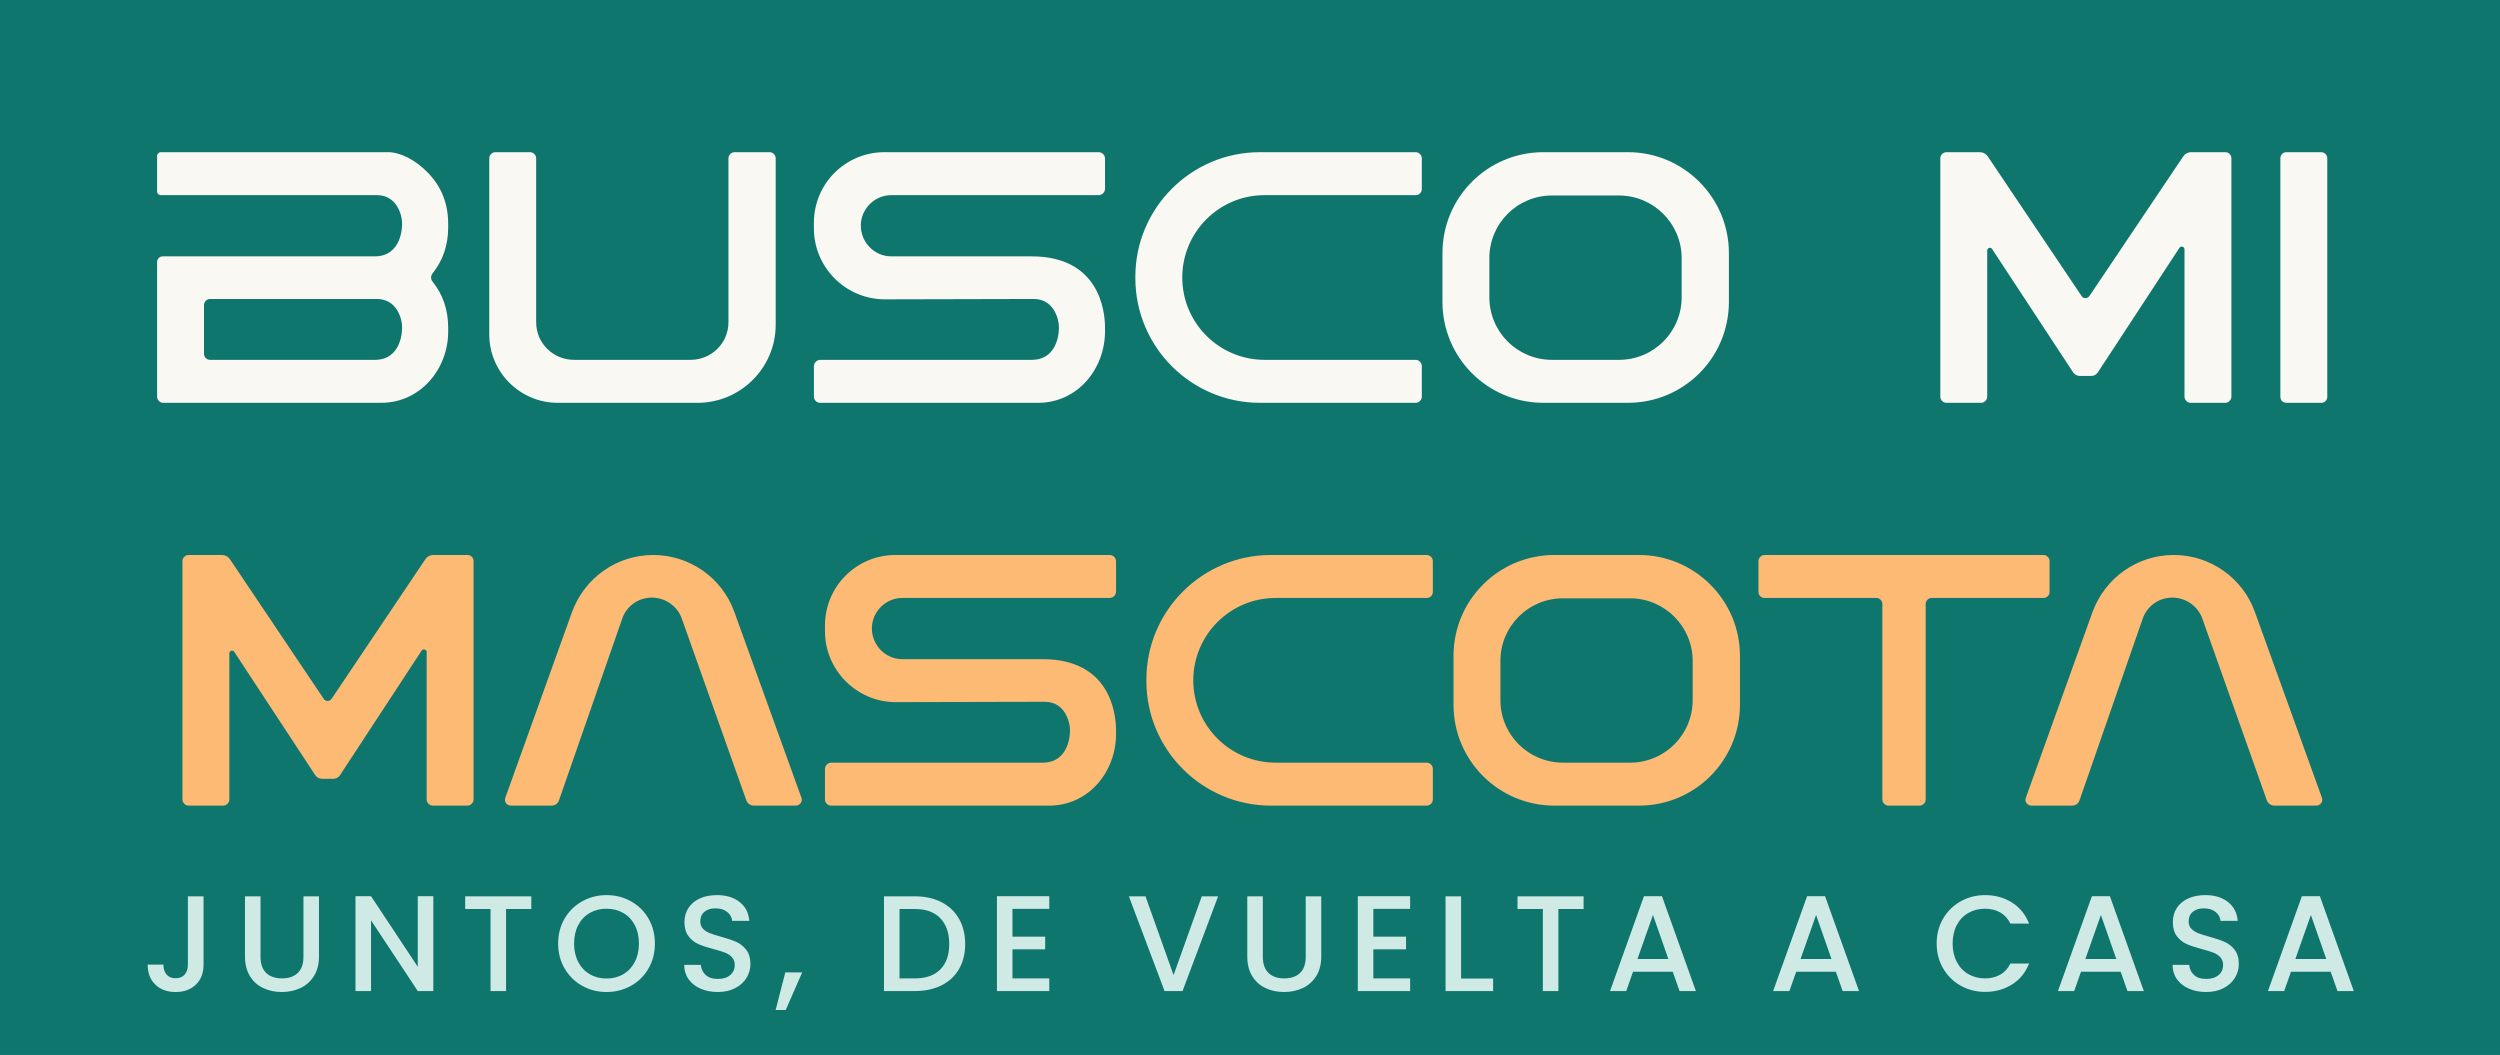
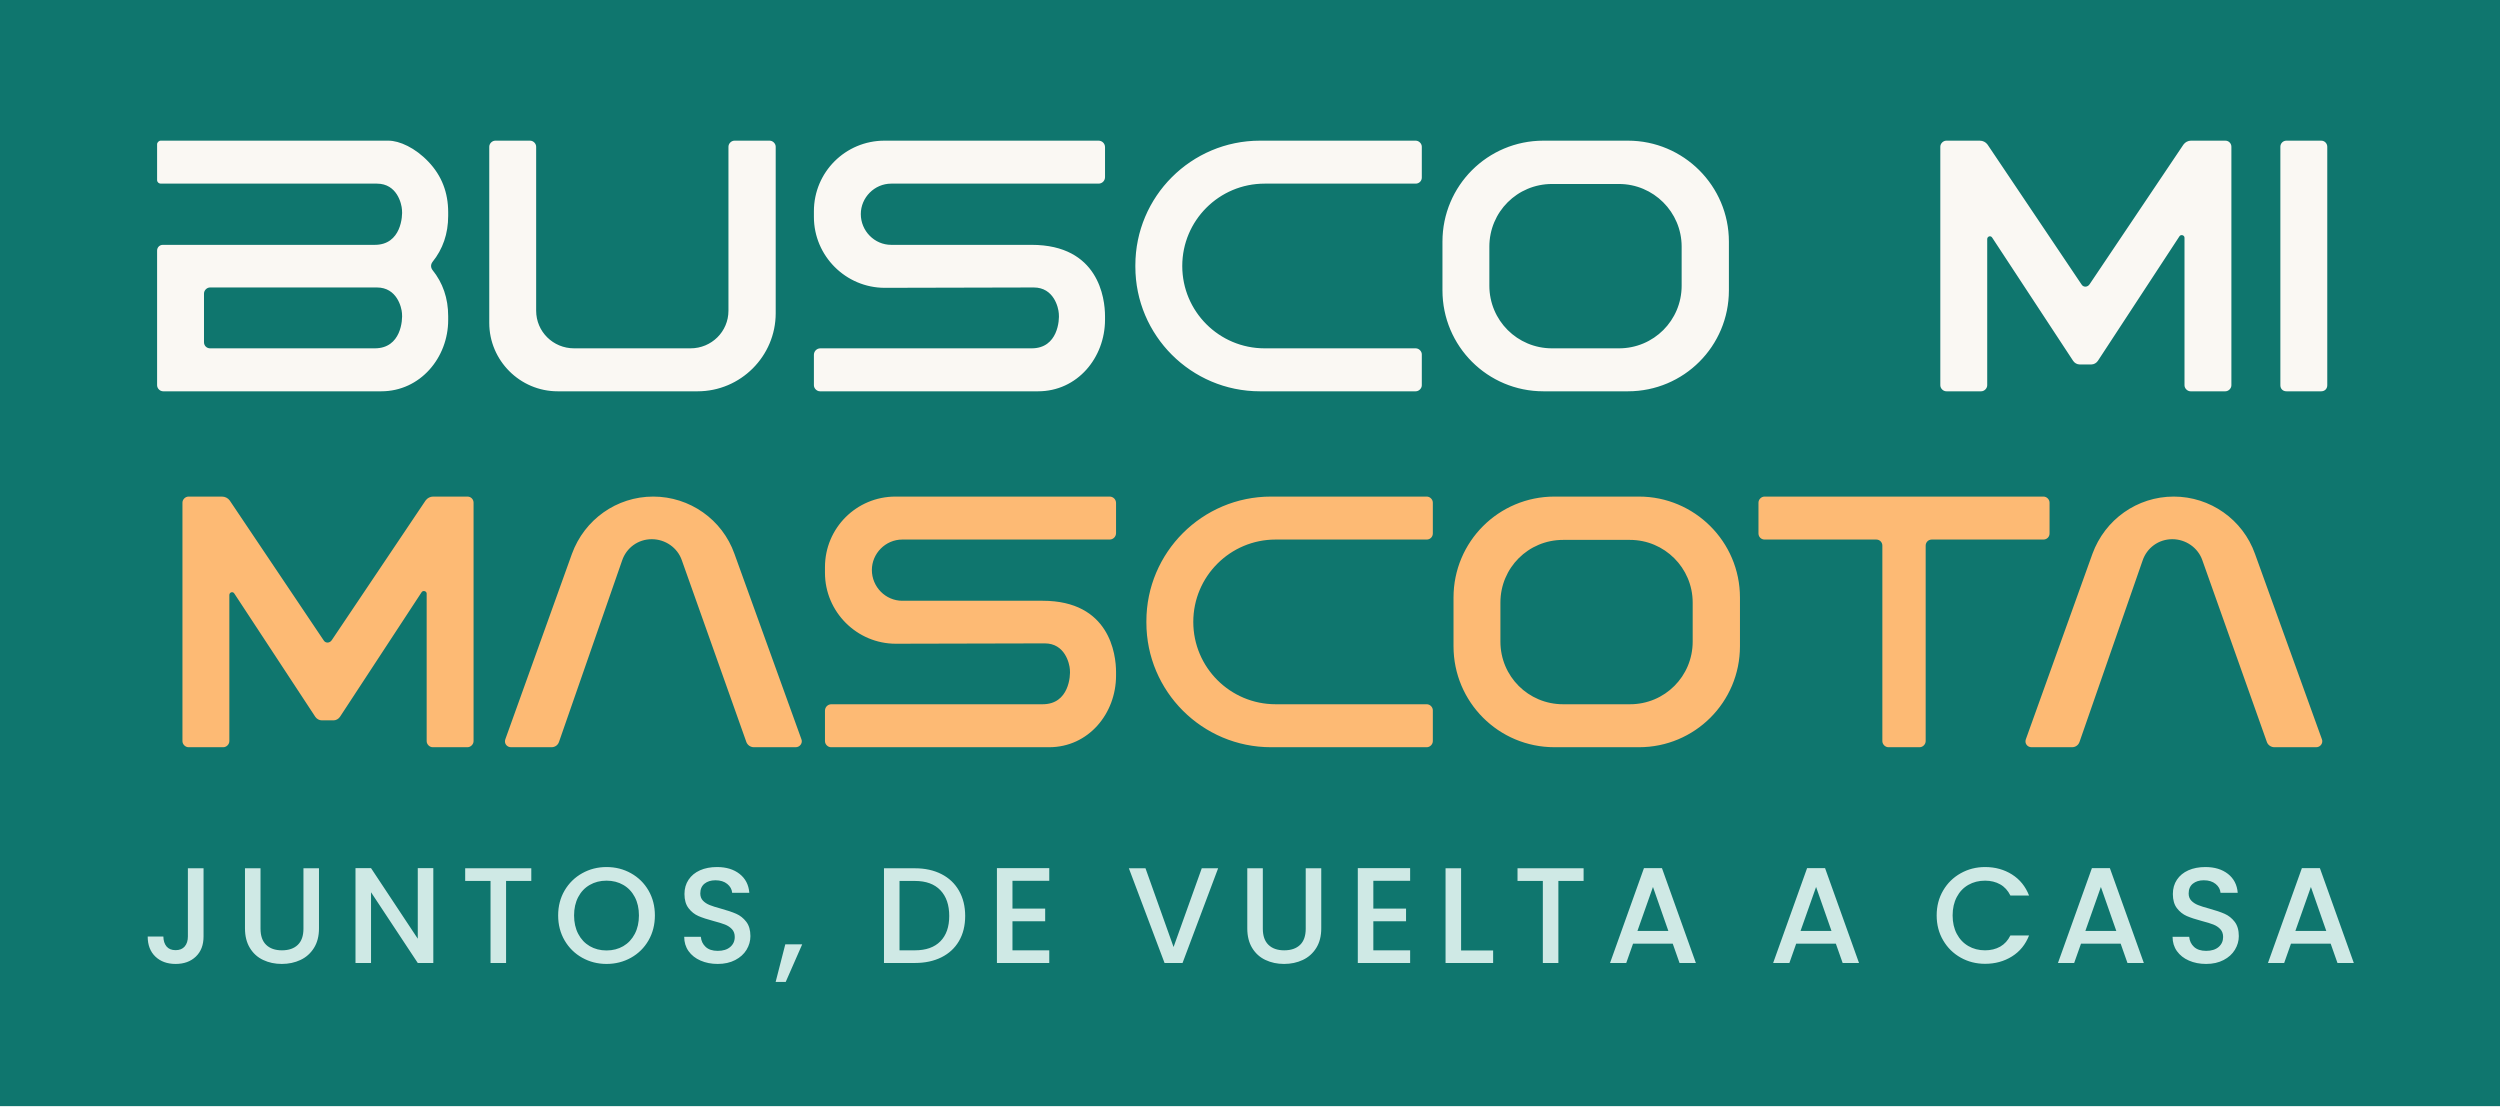
- <svg xmlns="http://www.w3.org/2000/svg" viewBox="0 0 782 330" width="782" height="330" role="img" aria-label="Busco mi mascota. Juntos, de vuelta a casa">
-   <rect width="782" height="330" fill="#0f766e" />
-   <path fill="#faf8f3" d="M140.19 71.12L140.19 70C140.19 63.84 138.18 58.58 134.03 54.21C129.89 49.84 124.96 47.6 121.49 47.6L50.26 47.6C49.7 47.6 49.14 48.16 49.14 48.72L49.14 59.92C49.14 60.59 49.7 61.04 50.26 61.04L117.9 61.04C124.18 61.04 125.63 67.31 125.74 69.22C125.97 71.12 125.52 80.19 117.23 80.19L50.93 80.19C49.92 80.19 49.14 80.98 49.14 81.98L49.14 124.1C49.14 125.1 50.03 126 51.04 126L119.25 126C131.46 126 140.19 115.47 140.19 103.71L140.19 102.48C140.19 96.88 138.51 92.06 135.26 88.03C134.7 87.25 134.7 86.35 135.26 85.57C138.51 81.54 140.19 76.72 140.19 71.12M117.23 112.56L65.71 112.56C64.7 112.56 63.81 111.78 63.81 110.66L63.81 95.42C63.81 94.42 64.7 93.52 65.71 93.52L117.9 93.52C124.18 93.52 125.63 99.79 125.74 101.58C125.97 103.6 125.52 112.56 117.23 112.56M240.74 47.6L229.76 47.6C228.75 47.6 227.86 48.5 227.86 49.5L227.86 100.8C227.86 107.3 222.59 112.56 215.98 112.56L179.58 112.56C172.98 112.56 167.71 107.3 167.71 100.8L167.71 49.5C167.71 48.5 166.82 47.6 165.81 47.6L154.94 47.6C153.94 47.6 153.04 48.5 153.04 49.5L153.04 104.61C153.04 116.37 162.67 126 174.43 126L218.22 126C231.66 126 242.64 115.02 242.64 101.58L242.64 49.5C242.64 48.5 241.74 47.6 240.74 47.6M278.78 80.19C273.52 80.19 269.26 75.82 269.26 70.56C269.26 65.41 273.52 61.04 278.78 61.04L343.63 61.04C344.75 61.04 345.65 60.14 345.65 59.02L345.65 49.62C345.65 48.5 344.75 47.6 343.63 47.6L276.66 47.6C264.45 47.6 254.59 57.46 254.59 69.66L254.59 71.46C254.59 83.66 264.56 93.63 276.77 93.63L323.36 93.52C329.63 93.52 331.09 99.79 331.2 101.7C331.42 103.6 330.98 112.56 322.69 112.56L256.61 112.56C255.49 112.56 254.59 113.46 254.59 114.58L254.59 124.1C254.59 125.1 255.49 126 256.5 126L324.7 126C337.02 126 345.65 115.47 345.65 103.6L345.65 102.48C345.65 96.88 343.63 80.19 322.69 80.19M395.57 61.04L442.83 61.04C443.84 61.04 444.74 60.26 444.74 59.14L444.74 49.5C444.74 48.5 443.84 47.6 442.83 47.6L394.11 47.6C372.61 47.6 355.14 65.07 355.14 86.58L355.14 87.02C355.14 108.53 372.61 126 394.11 126L442.83 126C443.84 126 444.74 125.1 444.74 124.1L444.74 114.46C444.74 113.46 443.84 112.56 442.83 112.56L395.57 112.56C381.34 112.56 369.81 101.02 369.81 86.8C369.81 72.58 381.34 61.04 395.57 61.04M509.22 47.6L482.78 47.6C465.31 47.6 451.2 61.71 451.2 79.18L451.2 94.42C451.2 111.89 465.31 126 482.78 126L509.22 126C526.69 126 540.8 111.89 540.8 94.42L540.8 79.18C540.8 61.71 526.58 47.6 509.22 47.6M526.02 92.96C526.02 103.82 517.28 112.56 506.42 112.56L485.47 112.56C474.61 112.56 465.87 103.82 465.87 92.96L465.87 80.75C465.87 69.89 474.61 61.15 485.47 61.15L506.42 61.15C517.17 61.15 526.02 69.89 526.02 80.75M685.33 47.6C684.43 47.6 683.54 48.05 682.98 48.83L653.63 92.51C652.96 93.52 651.62 93.52 651.06 92.51L621.71 48.83C621.15 48.05 620.26 47.6 619.25 47.6L608.83 47.6C607.82 47.6 606.93 48.5 606.93 49.5L606.93 124.1C606.93 125.1 607.82 126 608.83 126L619.7 126C620.7 126 621.6 125.1 621.6 124.1L621.6 78.4C621.6 77.5 622.72 77.17 623.17 77.95L648.48 116.48C648.93 117.15 649.71 117.6 650.5 117.6L654.19 117.6C654.98 117.6 655.76 117.15 656.21 116.48L681.74 77.5C682.19 76.83 683.31 77.17 683.31 77.95L683.31 124.1C683.31 125.1 684.21 126 685.22 126L696.08 126C697.09 126 697.98 125.1 697.98 124.1L697.98 49.5C697.98 48.5 697.2 47.6 696.08 47.6M726.06 126C727.18 126 727.97 125.22 727.97 124.1L727.97 49.5C727.97 48.5 727.18 47.6 726.06 47.6L715.2 47.6C714.08 47.6 713.3 48.5 713.3 49.5L713.3 124.1C713.3 125.22 714.08 126 715.2 126" />
-   <path fill="#fdba74" d="M135.47 173.6C134.58 173.6 133.68 174.05 133.12 174.83L103.78 218.51C103.1 219.52 101.76 219.52 101.2 218.51L71.86 174.83C71.3 174.05 70.4 173.6 69.39 173.6L58.98 173.6C57.97 173.6 57.07 174.5 57.07 175.5L57.07 250.1C57.07 251.1 57.97 252 58.98 252L69.84 252C70.85 252 71.74 251.1 71.74 250.1L71.74 204.4C71.74 203.5 72.86 203.17 73.31 203.95L98.62 242.48C99.07 243.15 99.86 243.6 100.64 243.6L104.34 243.6C105.12 243.6 105.9 243.15 106.35 242.48L131.89 203.5C132.34 202.83 133.46 203.17 133.46 203.95L133.46 250.1C133.46 251.1 134.35 252 135.36 252L146.22 252C147.23 252 148.13 251.1 148.13 250.1L148.13 175.5C148.13 174.5 147.34 173.6 146.22 173.6M250.69 249.54L229.74 191.52C225.94 180.77 215.74 173.6 204.32 173.6C192.9 173.6 182.82 180.77 178.9 191.52L158.06 249.54C157.62 250.77 158.51 252 159.86 252L172.51 252C173.63 252 174.53 251.33 174.86 250.32L194.58 193.65C195.92 189.62 199.62 186.93 203.87 186.93C208.13 186.93 211.94 189.62 213.28 193.54L233.44 250.32C233.78 251.33 234.78 252 235.79 252L248.9 252C250.24 252 251.14 250.66 250.69 249.54M282.24 206.19C276.98 206.19 272.72 201.82 272.72 196.56C272.72 191.41 276.98 187.04 282.24 187.04L347.09 187.04C348.21 187.04 349.1 186.14 349.1 185.02L349.1 175.62C349.1 174.5 348.21 173.6 347.09 173.6L280.11 173.6C267.9 173.6 258.05 183.46 258.05 195.66L258.05 197.46C258.05 209.66 268.02 219.63 280.22 219.63L326.82 219.52C333.09 219.52 334.54 225.79 334.66 227.7C334.88 229.6 334.43 238.56 326.14 238.56L260.06 238.56C258.94 238.56 258.05 239.46 258.05 240.58L258.05 250.1C258.05 251.1 258.94 252 259.95 252L328.16 252C340.48 252 349.1 241.47 349.1 229.6L349.1 228.48C349.1 222.88 347.09 206.19 326.14 206.19M399.02 187.04L446.29 187.04C447.3 187.04 448.19 186.26 448.19 185.14L448.19 175.5C448.19 174.5 447.3 173.6 446.29 173.6L397.57 173.6C376.06 173.6 358.59 191.07 358.59 212.58L358.59 213.02C358.59 234.53 376.06 252 397.57 252L446.29 252C447.3 252 448.19 251.1 448.19 250.1L448.19 240.46C448.19 239.46 447.3 238.56 446.29 238.56L399.02 238.56C384.8 238.56 373.26 227.02 373.26 212.8C373.26 198.58 384.8 187.04 399.02 187.04M512.67 173.6L486.24 173.6C468.77 173.6 454.66 187.71 454.66 205.18L454.66 220.42C454.66 237.89 468.77 252 486.24 252L512.67 252C530.14 252 544.26 237.89 544.26 220.42L544.26 205.18C544.26 187.71 530.03 173.6 512.67 173.6M529.47 218.96C529.47 229.82 520.74 238.56 509.87 238.56L488.93 238.56C478.06 238.56 469.33 229.82 469.33 218.96L469.33 206.75C469.33 195.89 478.06 187.15 488.93 187.15L509.87 187.15C520.62 187.15 529.47 195.89 529.47 206.75M551.95 173.6C550.94 173.6 550.05 174.5 550.05 175.5L550.05 185.14C550.05 186.26 550.94 187.04 551.95 187.04L586.9 187.04C588.02 187.04 588.8 187.94 588.8 188.94L588.8 250.1C588.8 251.1 589.7 252 590.7 252L600.45 252C601.46 252 602.35 251.1 602.35 250.1L602.35 188.94C602.35 187.94 603.14 187.04 604.26 187.04L639.2 187.04C640.21 187.04 641.1 186.26 641.1 185.14L641.1 175.5C641.1 174.5 640.21 173.6 639.2 173.6M726.3 249.54L705.36 191.52C701.55 180.77 691.36 173.6 679.94 173.6C668.51 173.6 658.43 180.77 654.51 191.52L633.68 249.54C633.23 250.77 634.13 252 635.47 252L648.13 252C649.25 252 650.14 251.33 650.48 250.32L670.19 193.65C671.54 189.62 675.23 186.93 679.49 186.93C683.74 186.93 687.55 189.62 688.9 193.54L709.06 250.32C709.39 251.33 710.4 252 711.41 252L724.51 252C725.86 252 726.75 250.66 726.3 249.54" />
-   <path fill="#cfe9e5" d="M58.77 280.37L63.67 280.37L63.67 301.73Q63.67 305.69 61.26 308Q58.86 310.3 54.93 310.3L54.93 310.3Q51.01 310.3 48.6 308Q46.2 305.69 46.2 301.73L46.2 301.73L51.1 301.73Q51.14 303.69 52.1 304.84Q53.06 305.99 54.93 305.99L54.93 305.99Q56.81 305.99 57.79 304.82Q58.77 303.65 58.77 301.73L58.77 301.73L58.77 280.37M76.63 280.37L81.49 280.37L81.49 299.26Q81.49 302.63 83.26 304.33Q85.03 306.04 88.18 306.04L88.18 306.04Q91.38 306.04 93.15 304.33Q94.92 302.63 94.92 299.26L94.92 299.26L94.92 280.37L99.78 280.37L99.78 299.17Q99.78 302.8 98.2 305.31Q96.62 307.83 93.98 309.06Q91.34 310.3 88.14 310.3L88.14 310.3Q84.94 310.3 82.32 309.06Q79.7 307.83 78.17 305.31Q76.63 302.8 76.63 299.17L76.63 299.17L76.63 280.37M135.54 280.33L135.54 310L130.68 310L116.06 287.88L116.06 310L111.2 310L111.2 280.33L116.06 280.33L130.68 302.41L130.68 280.33L135.54 280.33M145.51 280.37L166.19 280.37L166.19 284.34L158.3 284.34L158.3 310L153.44 310L153.44 284.34L145.51 284.34L145.51 280.37M189.72 310.3Q185.58 310.3 182.11 308.36Q178.64 306.42 176.61 302.95Q174.59 299.47 174.59 295.12L174.59 295.12Q174.59 290.78 176.61 287.32Q178.64 283.87 182.11 281.93Q185.58 279.99 189.72 279.99L189.72 279.99Q193.9 279.99 197.37 281.93Q200.84 283.87 202.85 287.32Q204.85 290.78 204.85 295.12L204.85 295.12Q204.85 299.47 202.85 302.95Q200.84 306.42 197.37 308.36Q193.9 310.3 189.72 310.3L189.72 310.3M189.72 306.08Q192.66 306.08 194.96 304.74Q197.26 303.39 198.56 300.9Q199.86 298.41 199.86 295.12L199.86 295.12Q199.86 291.84 198.56 289.37Q197.26 286.9 194.96 285.58Q192.66 284.25 189.72 284.25L189.72 284.25Q186.78 284.25 184.48 285.58Q182.17 286.9 180.87 289.37Q179.57 291.84 179.57 295.12L179.57 295.12Q179.57 298.41 180.87 300.9Q182.17 303.39 184.48 304.74Q186.78 306.08 189.72 306.08L189.72 306.08M224.5 310.3Q221.52 310.3 219.13 309.25Q216.74 308.21 215.38 306.29Q214.02 304.37 214.02 301.82L214.02 301.82L219.22 301.82Q219.39 303.73 220.73 304.97Q222.07 306.21 224.5 306.21L224.5 306.21Q227.02 306.21 228.42 304.99Q229.83 303.78 229.83 301.86L229.83 301.86Q229.83 300.37 228.96 299.43Q228.08 298.49 226.78 297.98Q225.48 297.47 223.18 296.87L223.18 296.87Q220.28 296.1 218.47 295.32Q216.66 294.53 215.38 292.86Q214.1 291.2 214.1 288.43L214.1 288.43Q214.1 285.87 215.38 283.96Q216.66 282.04 218.96 281.01Q221.26 279.99 224.29 279.99L224.29 279.99Q228.59 279.99 231.34 282.14Q234.09 284.3 234.39 288.05L234.39 288.05L229.02 288.05Q228.89 286.43 227.49 285.28Q226.08 284.13 223.78 284.13L223.78 284.13Q221.69 284.13 220.37 285.19Q219.05 286.26 219.05 288.26L219.05 288.26Q219.05 289.62 219.88 290.5Q220.71 291.37 221.99 291.88Q223.27 292.4 225.48 292.99L225.48 292.99Q228.42 293.8 230.28 294.61Q232.13 295.42 233.43 297.11Q234.73 298.79 234.73 301.6L234.73 301.6Q234.73 303.86 233.52 305.87Q232.3 307.87 229.98 309.08Q227.66 310.3 224.5 310.3L224.5 310.3M245.64 304.16L250.93 304.16L245.77 315.93L242.62 315.93L245.64 304.16M286.18 280.37Q290.91 280.37 294.47 282.19Q298.03 284 299.97 287.39Q301.91 290.78 301.91 295.29L301.91 295.29Q301.91 299.81 299.97 303.14Q298.03 306.46 294.47 308.23Q290.91 310 286.18 310L286.18 310L276.51 310L276.51 280.37L286.18 280.37M286.18 306.04Q291.38 306.04 294.15 303.22Q296.92 300.41 296.92 295.29L296.92 295.29Q296.92 290.14 294.15 287.24Q291.38 284.34 286.18 284.34L286.18 284.34L281.37 284.34L281.37 306.04L286.18 306.04M328.21 284.3L316.7 284.3L316.7 292.99L326.93 292.99L326.93 296.96L316.7 296.96L316.7 306.04L328.21 306.04L328.21 310L311.84 310L311.84 280.33L328.21 280.33L328.21 284.3M375.91 280.37L381.03 280.37L369.9 310L364.27 310L353.11 280.37L358.31 280.37L367.09 305.01L375.91 280.37M390.15 280.37L395.01 280.37L395.01 299.26Q395.01 302.63 396.78 304.33Q398.54 306.04 401.7 306.04L401.7 306.04Q404.9 306.04 406.67 304.33Q408.43 302.63 408.43 299.26L408.43 299.26L408.43 280.37L413.29 280.37L413.29 299.17Q413.29 302.8 411.72 305.31Q410.14 307.83 407.5 309.06Q404.85 310.3 401.66 310.3L401.66 310.3Q398.46 310.3 395.84 309.06Q393.22 307.83 391.68 305.31Q390.15 302.8 390.15 299.17L390.15 299.17L390.15 280.37M441.09 284.3L429.58 284.3L429.58 292.99L439.81 292.99L439.81 296.96L429.58 296.96L429.58 306.04L441.09 306.04L441.09 310L424.72 310L424.72 280.33L441.09 280.33L441.09 284.3M457.03 280.37L457.03 306.08L467.05 306.08L467.05 310L452.17 310L452.17 280.37L457.03 280.37M474.68 280.37L495.35 280.37L495.35 284.34L487.46 284.34L487.46 310L482.6 310L482.6 284.34L474.68 284.34L474.68 280.37M525.36 310L523.23 303.95L510.82 303.95L508.69 310L503.62 310L514.23 280.33L519.86 280.33L530.47 310L525.36 310M512.19 299.98L521.86 299.98L517.05 286.21L512.19 299.98M576.38 310L574.25 303.95L561.85 303.95L559.72 310L554.64 310L565.26 280.33L570.88 280.33L581.5 310L576.38 310M563.21 299.98L572.89 299.98L568.07 286.21L563.21 299.98M605.79 295.12Q605.79 290.78 607.82 287.32Q609.84 283.87 613.32 281.93Q616.79 279.99 620.93 279.99L620.93 279.99Q625.66 279.99 629.35 282.31Q633.03 284.64 634.69 288.9L634.69 288.9L628.85 288.9Q627.7 286.56 625.66 285.4Q623.61 284.25 620.93 284.25L620.93 284.25Q617.99 284.25 615.68 285.58Q613.38 286.9 612.08 289.37Q610.78 291.84 610.78 295.12L610.78 295.12Q610.78 298.41 612.08 300.88Q613.38 303.35 615.68 304.69Q617.99 306.04 620.93 306.04L620.93 306.04Q623.61 306.04 625.66 304.88Q627.7 303.73 628.85 301.39L628.85 301.39L634.69 301.39Q633.03 305.65 629.35 307.95Q625.66 310.26 620.93 310.26L620.93 310.26Q616.75 310.26 613.3 308.32Q609.84 306.38 607.82 302.92Q605.79 299.47 605.79 295.12L605.79 295.12M665.47 310L663.34 303.95L650.94 303.95L648.8 310L643.73 310L654.35 280.33L659.97 280.33L670.59 310L665.47 310M652.3 299.98L661.98 299.98L657.16 286.21L652.3 299.98M690.07 310.3Q687.08 310.3 684.7 309.25Q682.31 308.21 680.94 306.29Q679.58 304.37 679.58 301.82L679.58 301.82L684.78 301.82Q684.95 303.73 686.29 304.97Q687.64 306.21 690.07 306.21L690.07 306.21Q692.58 306.21 693.99 304.99Q695.39 303.78 695.39 301.86L695.39 301.86Q695.39 300.37 694.52 299.43Q693.65 298.49 692.35 297.98Q691.05 297.47 688.74 296.87L688.74 296.87Q685.85 296.1 684.03 295.32Q682.22 294.53 680.94 292.86Q679.67 291.2 679.67 288.43L679.67 288.43Q679.67 285.87 680.94 283.96Q682.22 282.04 684.52 281.01Q686.83 279.99 689.85 279.99L689.85 279.99Q694.16 279.99 696.91 282.14Q699.66 284.3 699.96 288.05L699.96 288.05L694.58 288.05Q694.46 286.43 693.05 285.28Q691.64 284.13 689.34 284.13L689.34 284.13Q687.25 284.13 685.93 285.19Q684.61 286.26 684.61 288.26L684.61 288.26Q684.61 289.62 685.44 290.5Q686.27 291.37 687.55 291.88Q688.83 292.4 691.05 292.99L691.05 292.99Q693.99 293.8 695.84 294.61Q697.7 295.42 699 297.11Q700.3 298.79 700.3 301.6L700.3 301.6Q700.3 303.86 699.08 305.87Q697.87 307.87 695.54 309.08Q693.22 310.3 690.07 310.3L690.07 310.3M731.16 310L729.03 303.95L716.62 303.95L714.49 310L709.42 310L720.03 280.33L725.66 280.33L736.27 310L731.16 310M717.99 299.98L727.66 299.98L722.85 286.21L717.99 299.98" />
+ <svg xmlns="http://www.w3.org/2000/svg" viewBox="0 0 782 346" width="782" height="346" role="img" aria-label="Busco mi mascota. Juntos, de vuelta a casa">
+   <rect width="782" height="346" fill="#0f766e" />
+   <path fill="#faf8f3" d="M140.19 67.52L140.19 66.4C140.19 60.24 138.18 54.98 134.03 50.61C129.89 46.24 124.96 44 121.49 44L50.26 44C49.7 44 49.14 44.56 49.14 45.12L49.14 56.32C49.14 56.99 49.7 57.44 50.26 57.44L117.9 57.44C124.18 57.44 125.63 63.71 125.74 65.62C125.97 67.52 125.52 76.59 117.23 76.59L50.93 76.59C49.92 76.59 49.14 77.38 49.14 78.38L49.14 120.5C49.14 121.5 50.03 122.4 51.04 122.4L119.25 122.4C131.46 122.4 140.19 111.87 140.19 100.11L140.19 98.88C140.19 93.28 138.51 88.46 135.26 84.43C134.7 83.65 134.7 82.75 135.26 81.97C138.51 77.94 140.19 73.12 140.19 67.52M117.23 108.96L65.71 108.96C64.7 108.96 63.81 108.18 63.81 107.06L63.81 91.82C63.81 90.82 64.7 89.92 65.71 89.92L117.9 89.92C124.18 89.92 125.63 96.19 125.74 97.98C125.97 100 125.52 108.96 117.23 108.96M240.74 44L229.76 44C228.75 44 227.86 44.9 227.86 45.9L227.86 97.2C227.86 103.7 222.59 108.96 215.98 108.96L179.58 108.96C172.98 108.96 167.71 103.7 167.71 97.2L167.71 45.9C167.71 44.9 166.82 44 165.81 44L154.94 44C153.94 44 153.04 44.9 153.04 45.9L153.04 101.01C153.04 112.77 162.67 122.4 174.43 122.4L218.22 122.4C231.66 122.4 242.64 111.42 242.64 97.98L242.64 45.9C242.64 44.9 241.74 44 240.74 44M278.78 76.59C273.52 76.59 269.26 72.22 269.26 66.96C269.26 61.81 273.52 57.44 278.78 57.44L343.63 57.44C344.75 57.44 345.65 56.54 345.65 55.42L345.65 46.02C345.65 44.9 344.75 44 343.63 44L276.66 44C264.45 44 254.59 53.86 254.59 66.06L254.59 67.86C254.59 80.06 264.56 90.03 276.77 90.03L323.36 89.92C329.63 89.92 331.09 96.19 331.2 98.1C331.42 100 330.98 108.96 322.69 108.96L256.61 108.96C255.49 108.96 254.59 109.86 254.59 110.98L254.59 120.5C254.59 121.5 255.49 122.4 256.5 122.4L324.7 122.4C337.02 122.4 345.65 111.87 345.65 100L345.65 98.88C345.65 93.28 343.63 76.59 322.69 76.59M395.57 57.44L442.83 57.44C443.84 57.44 444.74 56.66 444.74 55.54L444.74 45.9C444.74 44.9 443.84 44 442.83 44L394.11 44C372.61 44 355.14 61.47 355.14 82.98L355.14 83.42C355.14 104.93 372.61 122.4 394.11 122.4L442.83 122.4C443.84 122.4 444.74 121.5 444.74 120.5L444.74 110.86C444.74 109.86 443.84 108.96 442.83 108.96L395.57 108.96C381.34 108.96 369.81 97.42 369.81 83.2C369.81 68.98 381.34 57.44 395.57 57.44M509.22 44L482.78 44C465.31 44 451.2 58.11 451.2 75.58L451.2 90.82C451.2 108.29 465.31 122.4 482.78 122.4L509.22 122.4C526.69 122.4 540.8 108.29 540.8 90.82L540.8 75.58C540.8 58.11 526.58 44 509.22 44M526.02 89.36C526.02 100.22 517.28 108.96 506.42 108.96L485.47 108.96C474.61 108.96 465.87 100.22 465.87 89.36L465.87 77.15C465.87 66.29 474.61 57.55 485.47 57.55L506.42 57.55C517.17 57.55 526.02 66.29 526.02 77.15M685.33 44C684.43 44 683.54 44.45 682.98 45.23L653.63 88.91C652.96 89.92 651.62 89.92 651.06 88.91L621.71 45.23C621.15 44.45 620.26 44 619.25 44L608.83 44C607.82 44 606.93 44.9 606.93 45.9L606.93 120.5C606.93 121.5 607.82 122.4 608.83 122.4L619.7 122.4C620.7 122.4 621.6 121.5 621.6 120.5L621.6 74.8C621.6 73.9 622.72 73.57 623.17 74.35L648.48 112.88C648.93 113.55 649.71 114 650.5 114L654.19 114C654.98 114 655.76 113.55 656.21 112.88L681.74 73.9C682.19 73.23 683.31 73.57 683.31 74.35L683.31 120.5C683.31 121.5 684.21 122.4 685.22 122.4L696.08 122.4C697.09 122.4 697.98 121.5 697.98 120.5L697.98 45.9C697.98 44.9 697.2 44 696.08 44M726.06 122.4C727.18 122.4 727.97 121.62 727.97 120.5L727.97 45.9C727.97 44.9 727.18 44 726.06 44L715.2 44C714.08 44 713.3 44.9 713.3 45.9L713.3 120.5C713.3 121.62 714.08 122.4 715.2 122.4" />
+   <path fill="#fdba74" d="M135.47 155.33C134.58 155.33 133.68 155.78 133.12 156.56L103.78 200.24C103.1 201.25 101.76 201.25 101.2 200.24L71.86 156.56C71.3 155.78 70.4 155.33 69.39 155.33L58.98 155.33C57.97 155.33 57.07 156.22 57.07 157.23L57.07 231.82C57.07 232.83 57.97 233.73 58.98 233.73L69.84 233.73C70.85 233.73 71.74 232.83 71.74 231.82L71.74 186.13C71.74 185.23 72.86 184.9 73.31 185.68L98.62 224.21C99.07 224.88 99.86 225.33 100.64 225.33L104.34 225.33C105.12 225.33 105.9 224.88 106.35 224.21L131.89 185.23C132.34 184.56 133.46 184.9 133.46 185.68L133.46 231.82C133.46 232.83 134.35 233.73 135.36 233.73L146.22 233.73C147.23 233.73 148.13 232.83 148.13 231.82L148.13 157.23C148.13 156.22 147.34 155.33 146.22 155.33M250.69 231.26L229.74 173.25C225.94 162.5 215.74 155.33 204.32 155.33C192.9 155.33 182.82 162.5 178.9 173.25L158.06 231.26C157.62 232.5 158.51 233.73 159.86 233.73L172.51 233.73C173.63 233.73 174.53 233.06 174.86 232.05L194.58 175.38C195.92 171.34 199.62 168.66 203.87 168.66C208.13 168.66 211.94 171.34 213.28 175.26L233.44 232.05C233.78 233.06 234.78 233.73 235.79 233.73L248.9 233.73C250.24 233.73 251.14 232.38 250.69 231.26M282.24 187.92C276.98 187.92 272.72 183.55 272.72 178.29C272.72 173.14 276.98 168.77 282.24 168.77L347.09 168.77C348.21 168.77 349.1 167.87 349.1 166.75L349.1 157.34C349.1 156.22 348.21 155.33 347.09 155.33L280.11 155.33C267.9 155.33 258.05 165.18 258.05 177.39L258.05 179.18C258.05 191.39 268.02 201.36 280.22 201.36L326.82 201.25C333.09 201.25 334.54 207.52 334.66 209.42C334.88 211.33 334.43 220.29 326.14 220.29L260.06 220.29C258.94 220.29 258.05 221.18 258.05 222.3L258.05 231.82C258.05 232.83 258.94 233.73 259.95 233.73L328.16 233.73C340.48 233.73 349.1 223.2 349.1 211.33L349.1 210.21C349.1 204.61 347.09 187.92 326.14 187.92M399.02 168.77L446.29 168.77C447.3 168.77 448.19 167.98 448.19 166.86L448.19 157.23C448.19 156.22 447.3 155.33 446.29 155.33L397.57 155.33C376.06 155.33 358.59 172.8 358.59 194.3L358.59 194.75C358.59 216.26 376.06 233.73 397.57 233.73L446.29 233.73C447.3 233.73 448.19 232.83 448.19 231.82L448.19 222.19C448.19 221.18 447.3 220.29 446.29 220.29L399.02 220.29C384.8 220.29 373.26 208.75 373.26 194.53C373.26 180.3 384.8 168.77 399.02 168.77M512.67 155.33L486.24 155.33C468.77 155.33 454.66 169.44 454.66 186.91L454.66 202.14C454.66 219.62 468.77 233.73 486.24 233.73L512.67 233.73C530.14 233.73 544.26 219.62 544.26 202.14L544.26 186.91C544.26 169.44 530.03 155.33 512.67 155.33M529.47 200.69C529.47 211.55 520.74 220.29 509.87 220.29L488.93 220.29C478.06 220.29 469.33 211.55 469.33 200.69L469.33 188.48C469.33 177.62 478.06 168.88 488.93 168.88L509.87 168.88C520.62 168.88 529.47 177.62 529.47 188.48M551.95 155.33C550.94 155.33 550.05 156.22 550.05 157.23L550.05 166.86C550.05 167.98 550.94 168.77 551.95 168.77L586.9 168.77C588.02 168.77 588.8 169.66 588.8 170.67L588.8 231.82C588.8 232.83 589.7 233.73 590.7 233.73L600.45 233.73C601.46 233.73 602.35 232.83 602.35 231.82L602.35 170.67C602.35 169.66 603.14 168.77 604.26 168.77L639.2 168.77C640.21 168.77 641.1 167.98 641.1 166.86L641.1 157.23C641.1 156.22 640.21 155.33 639.2 155.33M726.3 231.26L705.36 173.25C701.55 162.5 691.36 155.33 679.94 155.33C668.51 155.33 658.43 162.5 654.51 173.25L633.68 231.26C633.23 232.5 634.13 233.73 635.47 233.73L648.13 233.73C649.25 233.73 650.14 233.06 650.48 232.05L670.19 175.38C671.54 171.34 675.23 168.66 679.49 168.66C683.74 168.66 687.55 171.34 688.9 175.26L709.06 232.05C709.39 233.06 710.4 233.73 711.41 233.73L724.51 233.73C725.86 233.73 726.75 232.38 726.3 231.26" />
+   <path fill="#cfe9e5" d="M58.77 271.6L63.67 271.6L63.67 292.95Q63.67 296.92 61.26 299.22Q58.86 301.52 54.93 301.52L54.93 301.52Q51.01 301.52 48.6 299.22Q46.2 296.92 46.2 292.95L46.2 292.95L51.1 292.95Q51.14 294.91 52.1 296.06Q53.06 297.21 54.93 297.21L54.93 297.21Q56.81 297.21 57.79 296.04Q58.77 294.87 58.77 292.95L58.77 292.95L58.77 271.6M76.63 271.6L81.49 271.6L81.49 290.48Q81.49 293.85 83.26 295.55Q85.03 297.26 88.18 297.26L88.18 297.26Q91.38 297.26 93.15 295.55Q94.92 293.85 94.92 290.48L94.92 290.48L94.92 271.6L99.78 271.6L99.78 290.39Q99.78 294.02 98.2 296.53Q96.62 299.05 93.98 300.28Q91.34 301.52 88.14 301.52L88.14 301.52Q84.94 301.52 82.32 300.28Q79.7 299.05 78.17 296.53Q76.63 294.02 76.63 290.39L76.63 290.39L76.63 271.6M135.54 271.55L135.54 301.22L130.68 301.22L116.06 279.1L116.06 301.22L111.2 301.22L111.2 271.55L116.06 271.55L130.68 293.63L130.68 271.55L135.54 271.55M145.51 271.6L166.19 271.6L166.19 275.56L158.3 275.56L158.3 301.22L153.44 301.22L153.44 275.56L145.51 275.56L145.51 271.6M189.72 301.52Q185.58 301.52 182.11 299.58Q178.64 297.64 176.61 294.17Q174.59 290.69 174.59 286.34L174.59 286.34Q174.59 282 176.61 278.54Q178.64 275.09 182.11 273.15Q185.58 271.21 189.72 271.21L189.72 271.21Q193.9 271.21 197.37 273.15Q200.84 275.09 202.85 278.54Q204.85 282 204.85 286.34L204.85 286.34Q204.85 290.69 202.85 294.17Q200.84 297.64 197.37 299.58Q193.9 301.52 189.72 301.52L189.72 301.52M189.72 297.3Q192.66 297.3 194.96 295.96Q197.26 294.61 198.56 292.12Q199.86 289.63 199.86 286.34L199.86 286.34Q199.86 283.06 198.56 280.59Q197.26 278.12 194.96 276.8Q192.66 275.47 189.72 275.47L189.72 275.47Q186.78 275.47 184.48 276.8Q182.17 278.12 180.87 280.59Q179.57 283.06 179.57 286.34L179.57 286.34Q179.57 289.63 180.87 292.12Q182.17 294.61 184.48 295.96Q186.78 297.3 189.72 297.3L189.72 297.3M224.5 301.52Q221.52 301.52 219.13 300.47Q216.74 299.43 215.38 297.51Q214.02 295.59 214.02 293.04L214.02 293.04L219.22 293.04Q219.39 294.95 220.73 296.19Q222.07 297.43 224.5 297.43L224.5 297.43Q227.02 297.43 228.42 296.21Q229.83 295 229.83 293.08L229.83 293.08Q229.83 291.59 228.96 290.65Q228.08 289.71 226.78 289.2Q225.48 288.69 223.18 288.09L223.18 288.09Q220.28 287.32 218.47 286.54Q216.66 285.75 215.38 284.08Q214.1 282.42 214.1 279.65L214.1 279.65Q214.1 277.09 215.38 275.18Q216.66 273.26 218.96 272.23Q221.26 271.21 224.29 271.21L224.29 271.21Q228.59 271.21 231.34 273.36Q234.09 275.52 234.39 279.27L234.39 279.27L229.02 279.27Q228.89 277.65 227.49 276.5Q226.08 275.35 223.78 275.35L223.78 275.35Q221.69 275.35 220.37 276.41Q219.05 277.48 219.05 279.48L219.05 279.48Q219.05 280.85 219.88 281.72Q220.71 282.59 221.99 283.1Q223.27 283.62 225.48 284.21L225.48 284.21Q228.42 285.02 230.28 285.83Q232.13 286.64 233.43 288.33Q234.73 290.01 234.73 292.82L234.73 292.82Q234.73 295.08 233.52 297.09Q232.3 299.09 229.98 300.3Q227.66 301.52 224.5 301.52L224.5 301.52M245.64 295.38L250.93 295.38L245.77 307.15L242.62 307.15L245.64 295.38M286.18 271.6Q290.91 271.6 294.47 273.41Q298.03 275.22 299.97 278.61Q301.91 282 301.91 286.51L301.91 286.51Q301.91 291.03 299.97 294.36Q298.03 297.68 294.47 299.45Q290.91 301.22 286.18 301.22L286.18 301.22L276.51 301.22L276.51 271.6L286.18 271.6M286.18 297.26Q291.38 297.26 294.15 294.44Q296.92 291.63 296.92 286.51L296.92 286.51Q296.92 281.36 294.15 278.46Q291.38 275.56 286.18 275.56L286.18 275.56L281.37 275.56L281.37 297.26L286.18 297.26M328.21 275.52L316.7 275.52L316.7 284.21L326.93 284.21L326.93 288.18L316.7 288.18L316.7 297.26L328.21 297.26L328.21 301.22L311.84 301.22L311.84 271.55L328.21 271.55L328.21 275.52M375.91 271.6L381.03 271.6L369.9 301.22L364.27 301.22L353.11 271.6L358.31 271.6L367.09 296.23L375.91 271.6M390.15 271.6L395.01 271.6L395.01 290.48Q395.01 293.85 396.78 295.55Q398.54 297.26 401.7 297.26L401.7 297.26Q404.9 297.26 406.67 295.55Q408.43 293.85 408.43 290.48L408.43 290.48L408.43 271.6L413.29 271.6L413.29 290.39Q413.29 294.02 411.72 296.53Q410.14 299.05 407.5 300.28Q404.85 301.52 401.66 301.52L401.66 301.52Q398.46 301.52 395.84 300.28Q393.22 299.05 391.68 296.53Q390.15 294.02 390.15 290.39L390.15 290.39L390.15 271.6M441.09 275.52L429.58 275.52L429.58 284.21L439.81 284.21L439.81 288.18L429.58 288.18L429.58 297.26L441.09 297.26L441.09 301.22L424.72 301.22L424.72 271.55L441.09 271.55L441.09 275.52M457.03 271.6L457.03 297.3L467.05 297.3L467.05 301.22L452.17 301.22L452.17 271.6L457.03 271.6M474.68 271.6L495.35 271.6L495.35 275.56L487.46 275.56L487.46 301.22L482.6 301.22L482.6 275.56L474.68 275.56L474.68 271.6M525.36 301.22L523.23 295.17L510.82 295.17L508.69 301.22L503.62 301.22L514.23 271.55L519.86 271.55L530.47 301.22L525.36 301.22M512.19 291.2L521.86 291.2L517.05 277.44L512.19 291.2M576.38 301.22L574.25 295.17L561.85 295.17L559.72 301.22L554.64 301.22L565.26 271.55L570.88 271.55L581.5 301.22L576.38 301.22M563.21 291.2L572.89 291.2L568.07 277.44L563.21 291.2M605.79 286.34Q605.79 282 607.82 278.54Q609.84 275.09 613.32 273.15Q616.79 271.21 620.93 271.21L620.93 271.21Q625.66 271.21 629.35 273.53Q633.03 275.86 634.69 280.12L634.69 280.12L628.85 280.12Q627.7 277.78 625.66 276.63Q623.61 275.47 620.93 275.47L620.93 275.47Q617.99 275.47 615.68 276.8Q613.38 278.12 612.08 280.59Q610.78 283.06 610.78 286.34L610.78 286.34Q610.78 289.63 612.08 292.1Q613.38 294.57 615.68 295.91Q617.99 297.26 620.93 297.26L620.93 297.26Q623.61 297.26 625.66 296.11Q627.7 294.95 628.85 292.61L628.85 292.61L634.69 292.61Q633.03 296.87 629.35 299.17Q625.66 301.48 620.93 301.48L620.93 301.48Q616.75 301.48 613.3 299.54Q609.84 297.6 607.82 294.14Q605.79 290.69 605.79 286.34L605.79 286.34M665.47 301.22L663.34 295.17L650.94 295.17L648.8 301.22L643.73 301.22L654.35 271.55L659.97 271.55L670.59 301.22L665.47 301.22M652.3 291.2L661.98 291.2L657.16 277.44L652.3 291.2M690.07 301.52Q687.08 301.52 684.7 300.47Q682.31 299.43 680.94 297.51Q679.58 295.59 679.58 293.04L679.58 293.04L684.78 293.04Q684.95 294.95 686.29 296.19Q687.64 297.43 690.07 297.43L690.07 297.43Q692.58 297.43 693.99 296.21Q695.39 295 695.39 293.08L695.39 293.08Q695.39 291.59 694.52 290.65Q693.65 289.71 692.35 289.2Q691.05 288.69 688.74 288.09L688.74 288.09Q685.85 287.32 684.03 286.54Q682.22 285.75 680.94 284.08Q679.67 282.42 679.67 279.65L679.67 279.65Q679.67 277.09 680.94 275.18Q682.22 273.26 684.52 272.23Q686.83 271.21 689.85 271.21L689.85 271.21Q694.16 271.21 696.91 273.36Q699.66 275.52 699.96 279.27L699.96 279.27L694.58 279.27Q694.46 277.65 693.05 276.5Q691.64 275.35 689.34 275.35L689.34 275.35Q687.25 275.35 685.93 276.41Q684.61 277.48 684.61 279.48L684.61 279.48Q684.61 280.85 685.44 281.72Q686.27 282.59 687.55 283.1Q688.83 283.62 691.05 284.21L691.05 284.21Q693.99 285.02 695.84 285.83Q697.7 286.64 699 288.33Q700.3 290.01 700.3 292.82L700.3 292.82Q700.3 295.08 699.08 297.09Q697.87 299.09 695.54 300.3Q693.22 301.52 690.07 301.52L690.07 301.52M731.16 301.22L729.03 295.17L716.62 295.17L714.49 301.22L709.42 301.22L720.03 271.55L725.66 271.55L736.27 301.22L731.16 301.22M717.99 291.2L727.66 291.2L722.85 277.44L717.99 291.2" />
</svg>
